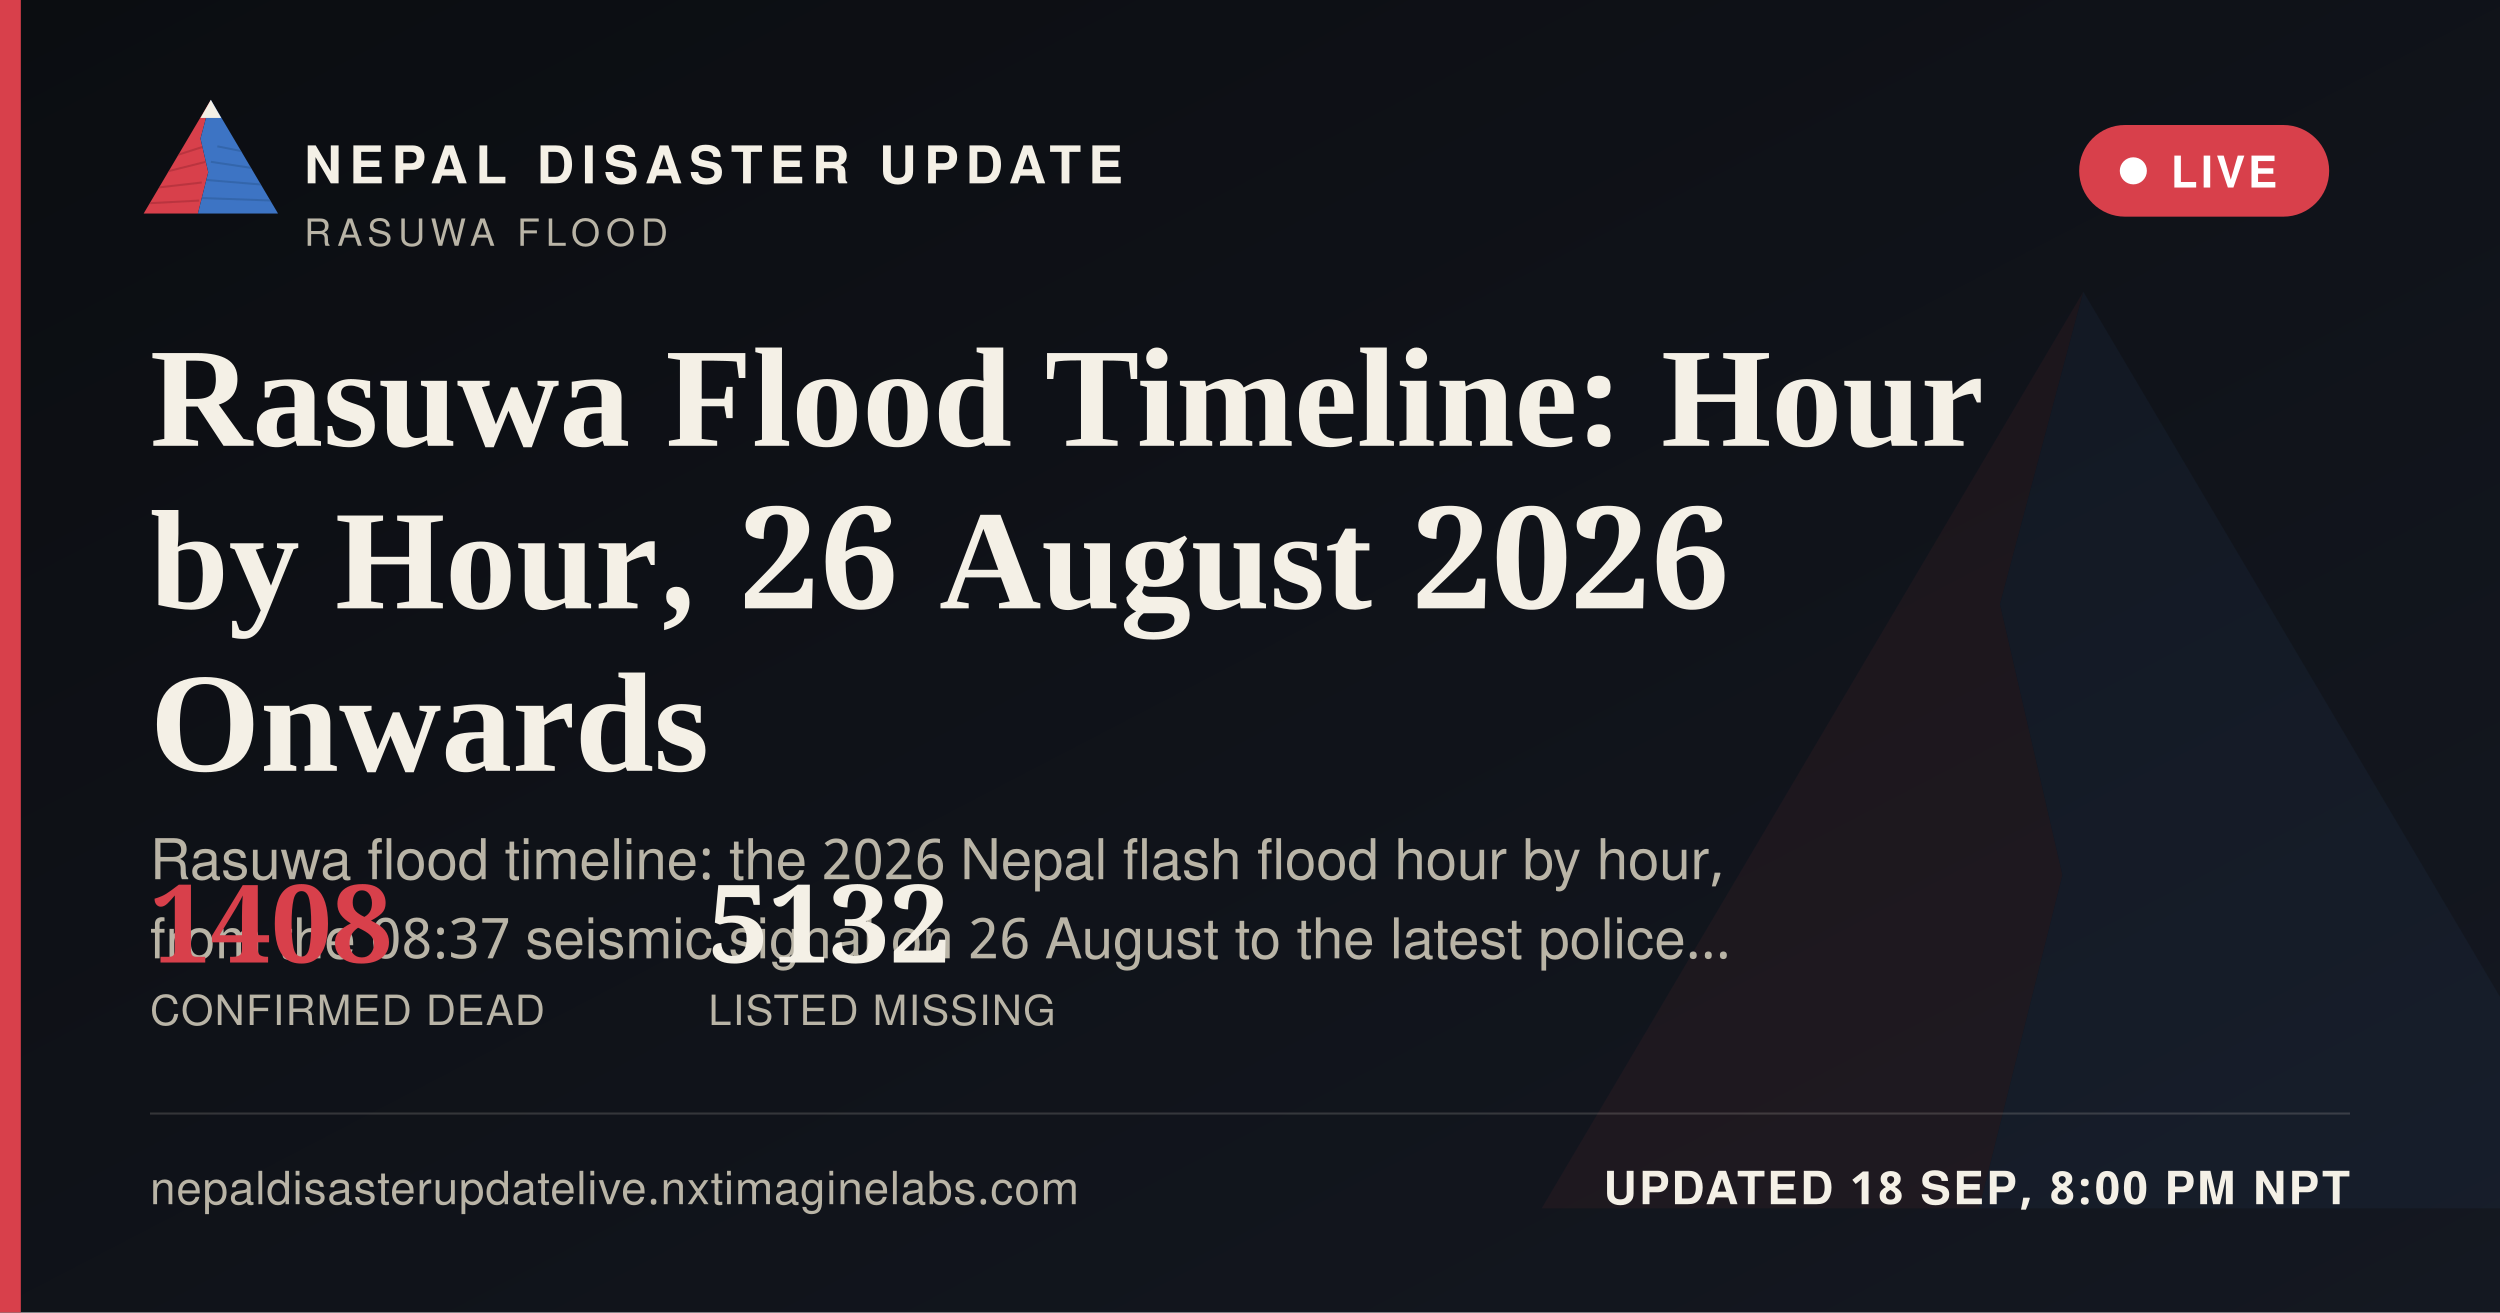
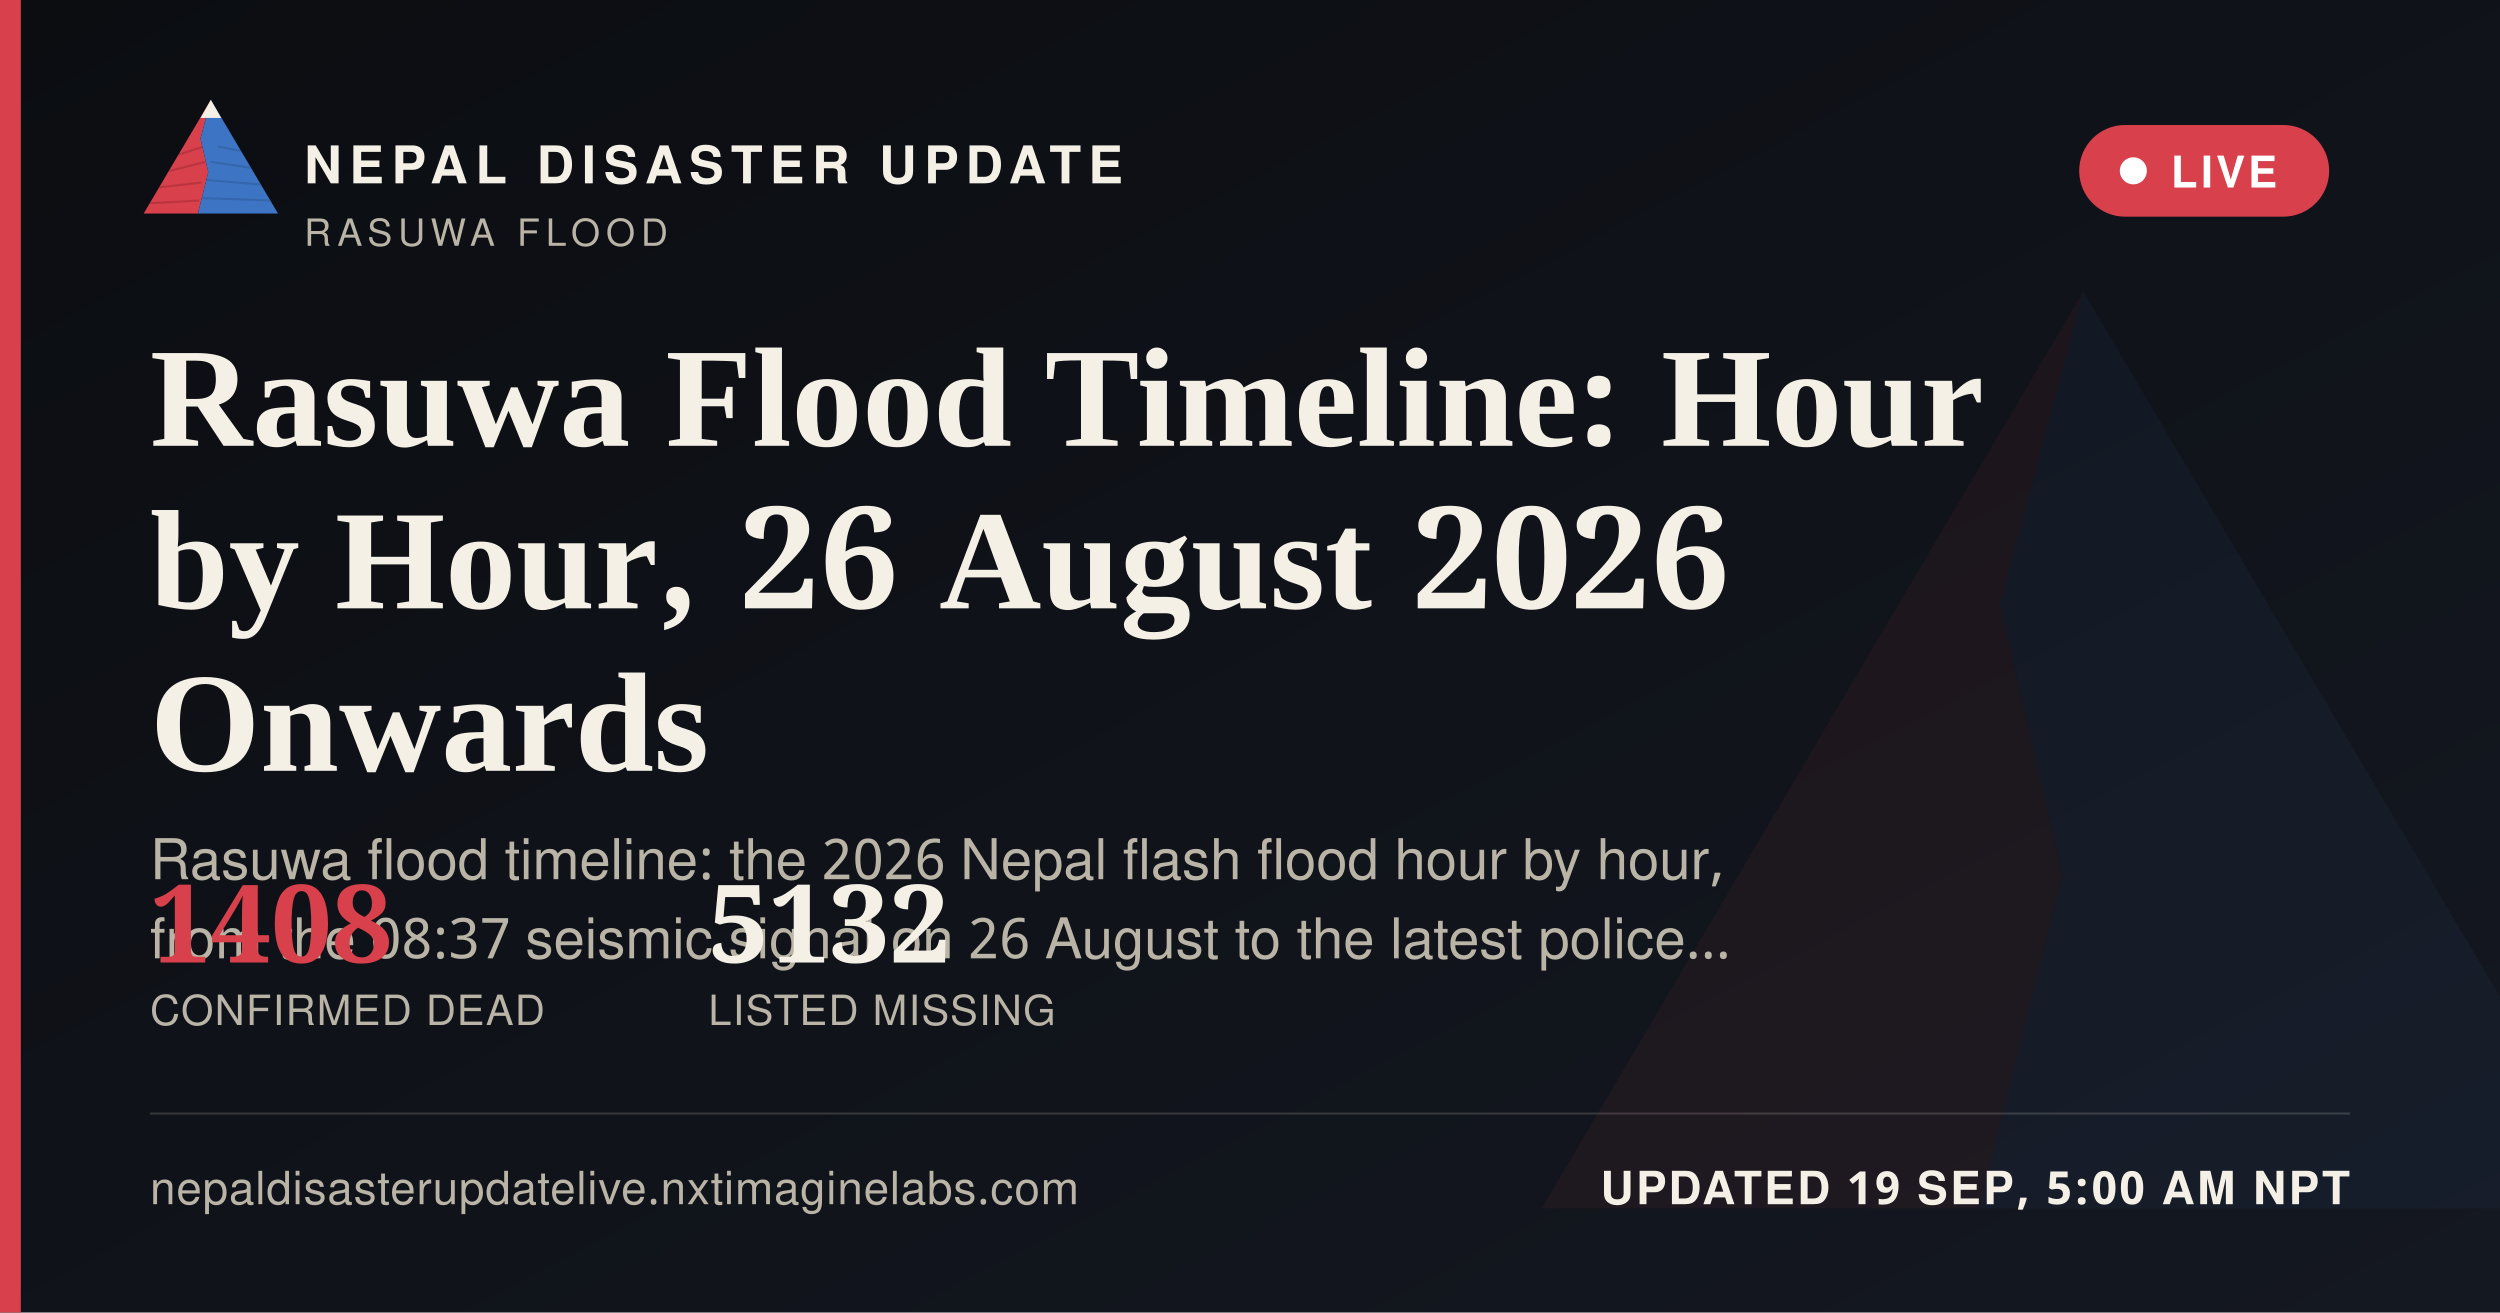
<svg xmlns="http://www.w3.org/2000/svg" width="1200" height="630" viewBox="0 0 1200 630">
  <defs>
    <linearGradient id="ogbg" x1="0" y1="0" x2="1" y2="1">
      <stop offset="0" stop-color="#0B0D11" />
      <stop offset="1" stop-color="#141821" />
    </linearGradient>
  </defs>
  <rect width="1200" height="630" fill="url(#ogbg)" />
  <g transform="translate(700,60) scale(5)" opacity="0.06">
    <polygon points="60,16 52,46 58,72 50,104 8,104" fill="#D8404B" />
    <polygon points="60,16 112,104 50,104 58,72 52,46" fill="#3D74C4" />
  </g>
  <rect x="0" y="0" width="10" height="630" fill="#D8404B" />
  <g transform="translate(64,38) scale(0.62)">
    <g>
      <defs>
        <clipPath id="ogLc">
          <polygon points="60,16 52,46 58,72 50,104 8,104" />
        </clipPath>
        <clipPath id="ogRc">
          <polygon points="60,16 112,104 50,104 58,72 52,46" />
        </clipPath>
      </defs>
      <polygon points="60,16 52,46 58,72 50,104 8,104" fill="#D8404B" />
      <g clip-path="url(#ogLc)" stroke="#A32A34" stroke-width="1.6" fill="none" opacity="0.55">
        <path d="M30,60 L55,52" />
        <path d="M24,72 L56,64" />
        <path d="M18,84 L53,80" />
        <path d="M13,96 L51,94" />
      </g>
      <polygon points="60,16 112,104 50,104 58,72 52,46" fill="#3D74C4" />
      <g clip-path="url(#ogRc)" stroke="#2A5793" stroke-width="1.6" fill="none" opacity="0.5">
        <path d="M65,52 L95,58" />
        <path d="M60,64 L100,70" />
        <path d="M56,78 L104,82" />
        <path d="M52,92 L108,94" />
      </g>
      <polygon points="60,16 52,30 68,30" fill="#F4F0E6" />
    </g>
  </g>
  <text x="146" y="88" font-family="'Public Sans', 'Noto Sans Devanagari', 'Helvetica Neue', Helvetica, Arial, sans-serif" font-size="25" font-weight="800" letter-spacing="3.6" fill="#F4F0E6">NEPAL DISASTER UPDATE</text>
  <text x="146" y="118" font-family="'Public Sans', 'Noto Sans Devanagari', 'Helvetica Neue', Helvetica, Arial, sans-serif" font-size="18" letter-spacing="2.8" fill="#B9B4A6">RASUWA FLOOD</text>
  <g>
    <rect x="998" y="60" width="120" height="44" rx="22" fill="#D8404B" stroke="none" />
    <circle cx="1024" cy="82" r="6.5" fill="#FFFFFF" />
    <text x="1042" y="90" font-family="'Public Sans', 'Noto Sans Devanagari', 'Helvetica Neue', Helvetica, Arial, sans-serif" font-size="21" font-weight="700" letter-spacing="1.6" fill="#FFFFFF">LIVE</text>
  </g>
  <text x="72" y="214" font-family="Newsreader, 'Noto Serif Devanagari', Georgia, 'Times New Roman', serif" font-size="68" font-weight="600" fill="#F4F0E6">Rasuwa Flood Timeline: Hour</text>
  <text x="72" y="292" font-family="Newsreader, 'Noto Serif Devanagari', Georgia, 'Times New Roman', serif" font-size="68" font-weight="600" fill="#F4F0E6">by Hour, 26 August 2026</text>
  <text x="72" y="370" font-family="Newsreader, 'Noto Serif Devanagari', Georgia, 'Times New Roman', serif" font-size="68" font-weight="600" fill="#F4F0E6">Onwards</text>
  <text x="72" y="422" font-family="'Public Sans', 'Noto Sans Devanagari', 'Helvetica Neue', Helvetica, Arial, sans-serif" font-size="27" fill="#B9B4A6">Rasuwa flood timeline: the 2026 Nepal flash flood hour by hour,</text>
  <text x="72" y="460" font-family="'Public Sans', 'Noto Sans Devanagari', 'Helvetica Neue', Helvetica, Arial, sans-serif" font-size="27" fill="#B9B4A6">from the 08:37 seismic signal on 26 August to the latest police…</text>
  <g transform="translate(72,462)">
    <text x="0" y="0" font-family="Newsreader, 'Noto Serif Devanagari', Georgia, 'Times New Roman', serif" font-size="52" font-weight="600" fill="#D8404B">1408</text>
    <text x="0" y="30" font-family="'Public Sans', 'Noto Sans Devanagari', 'Helvetica Neue', Helvetica, Arial, sans-serif" font-size="20" letter-spacing="0.6" fill="#B9B4A6">CONFIRMED DEAD</text>
    <text x="268" y="0" font-family="Newsreader, 'Noto Serif Devanagari', Georgia, 'Times New Roman', serif" font-size="52" font-weight="600" fill="#F4F0E6">5132</text>
    <text x="268" y="30" font-family="'Public Sans', 'Noto Sans Devanagari', 'Helvetica Neue', Helvetica, Arial, sans-serif" font-size="20" letter-spacing="0.6" fill="#B9B4A6">LISTED MISSING</text>
  </g>
  <rect x="72" y="534" width="1056" height="1" fill="rgba(244,240,230,0.16)" />
  <text x="72" y="578" font-family="'Public Sans', 'Noto Sans Devanagari', 'Helvetica Neue', Helvetica, Arial, sans-serif" font-size="22" fill="#B9B4A6" letter-spacing="0.4">nepaldisasterupdatelive.nxtimaginelabs.com</text>
-   <text x="1128" y="578" text-anchor="end" font-family="'Public Sans', 'Noto Sans Devanagari', 'Helvetica Neue', Helvetica, Arial, sans-serif" font-size="22" font-weight="700" letter-spacing="1.2" fill="#F4F0E6">UPDATED 18 SEP, 8:00 PM NPT</text>
+   <text x="1128" y="578" text-anchor="end" font-family="'Public Sans', 'Noto Sans Devanagari', 'Helvetica Neue', Helvetica, Arial, sans-serif" font-size="22" font-weight="700" letter-spacing="1.2" fill="#F4F0E6">UPDATED 19 SEP, 5:00 AM NPT</text>
</svg>
